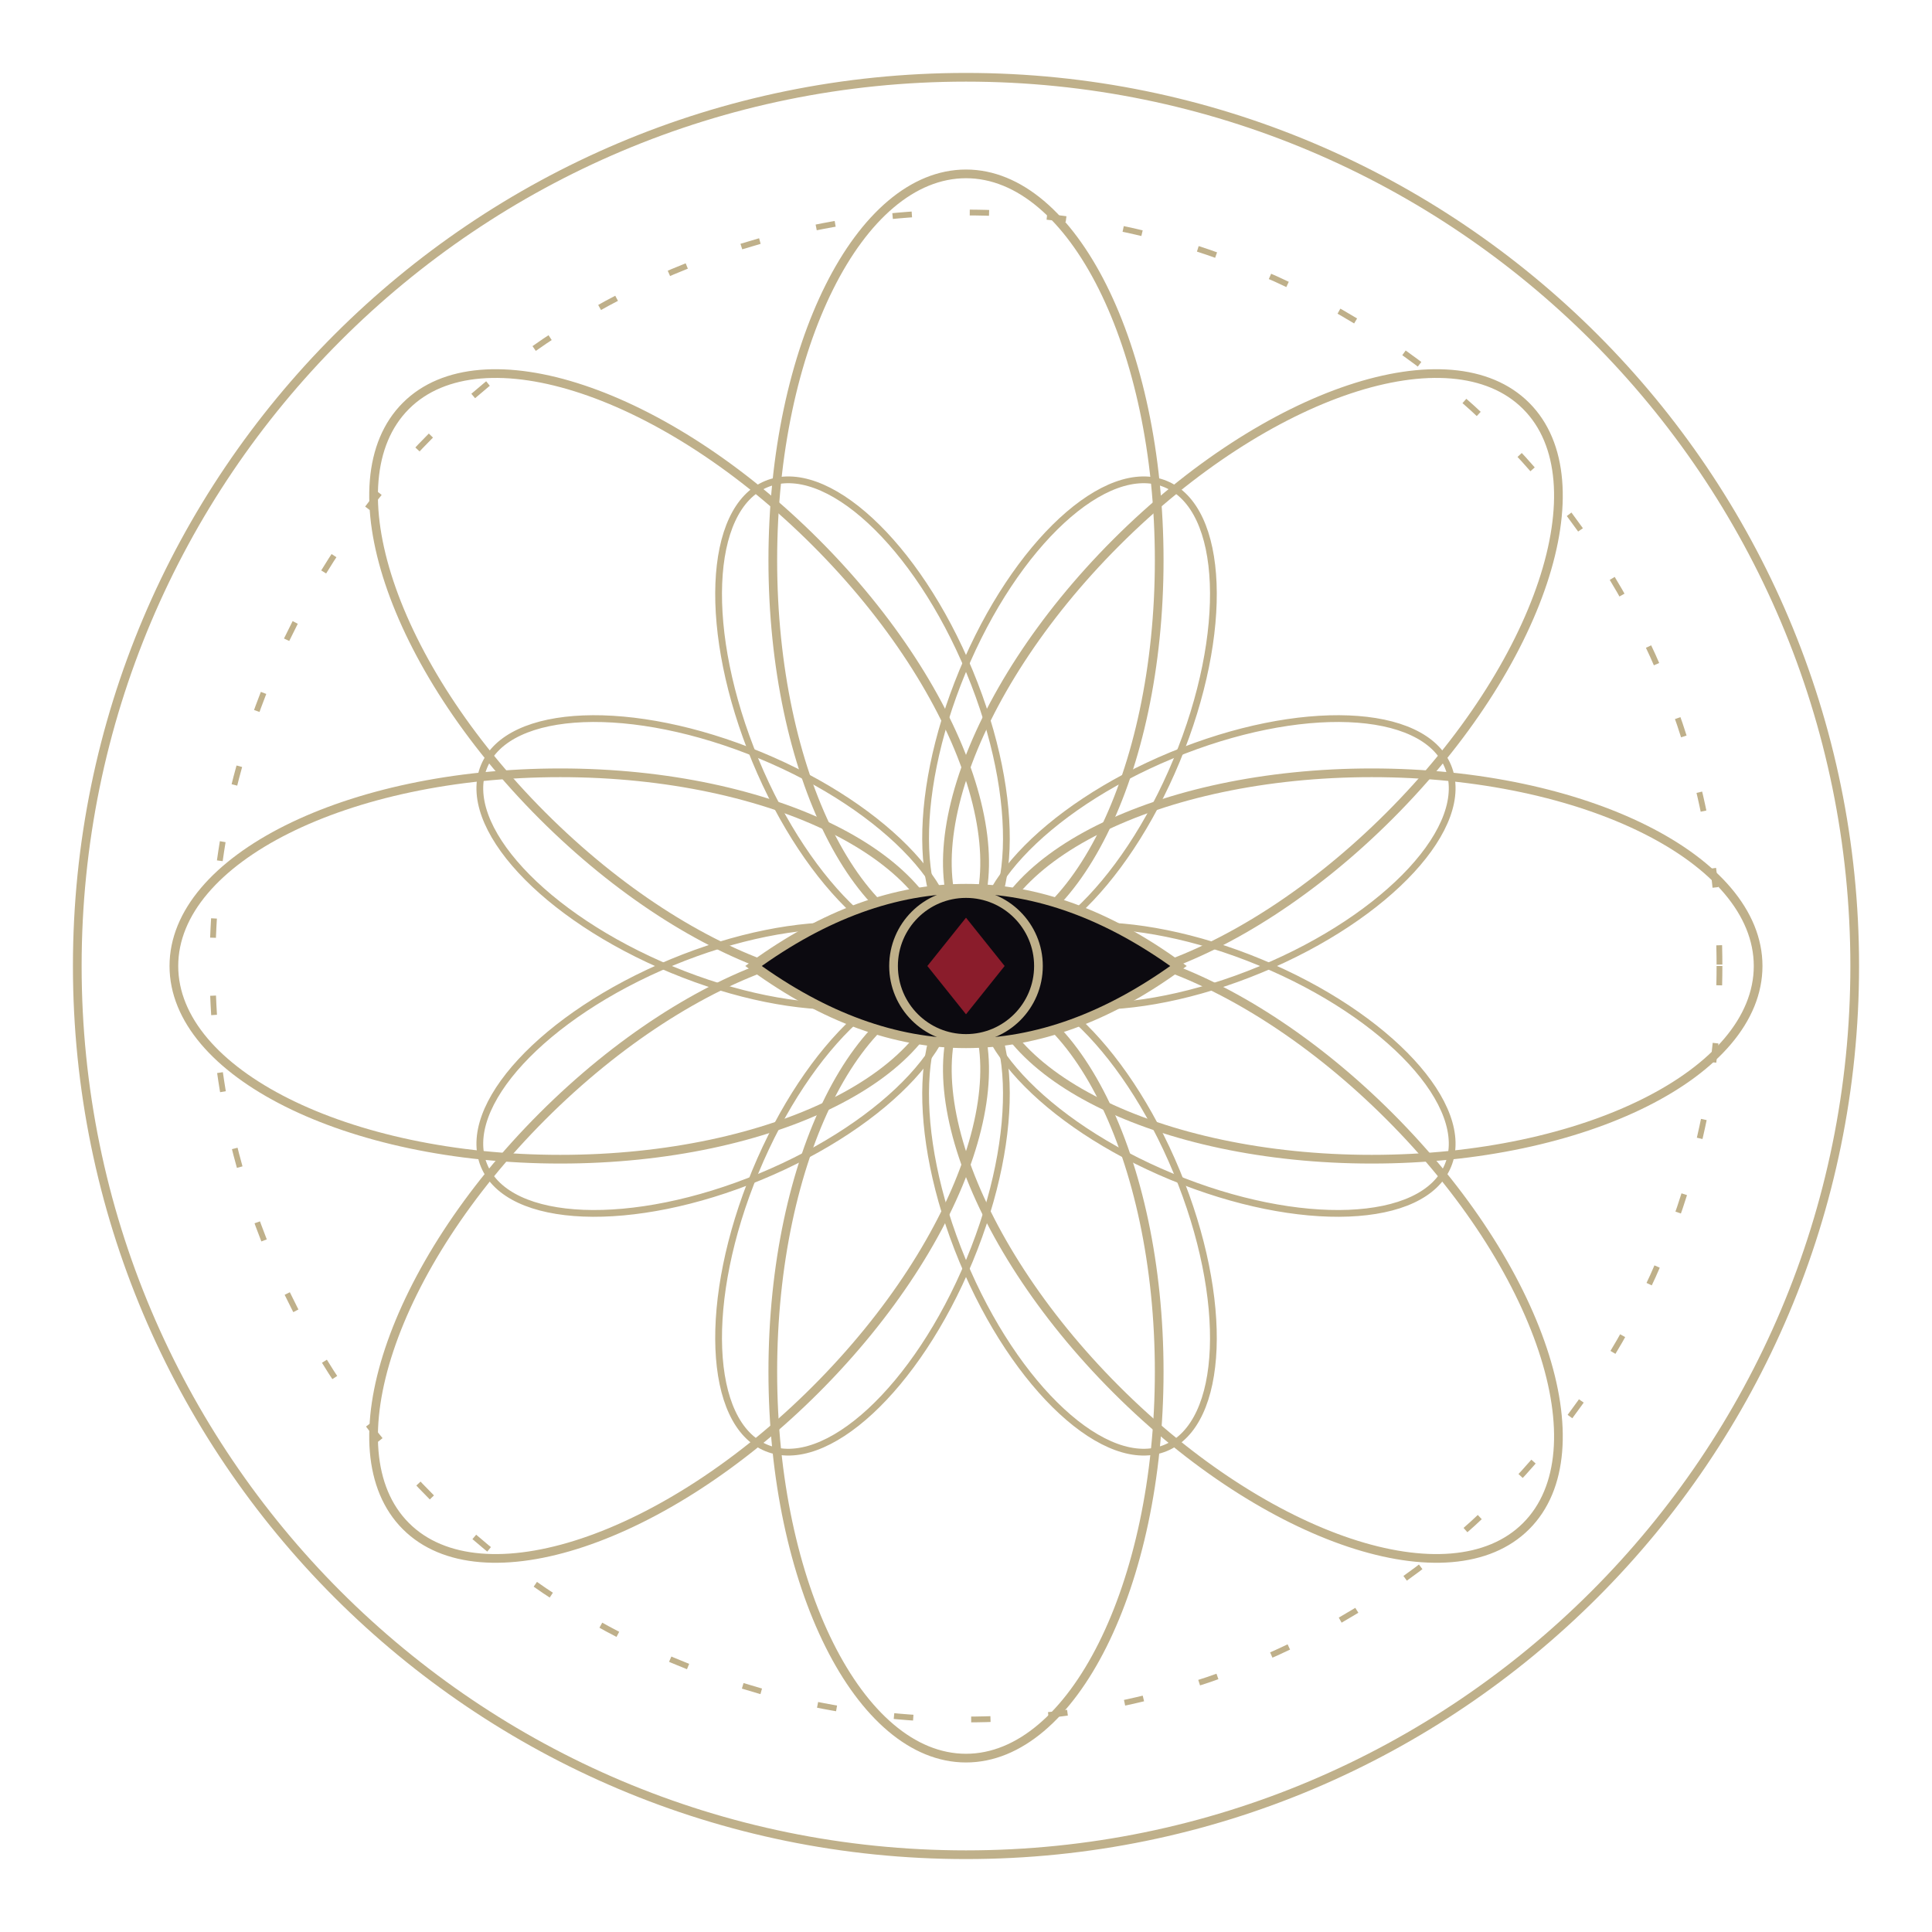
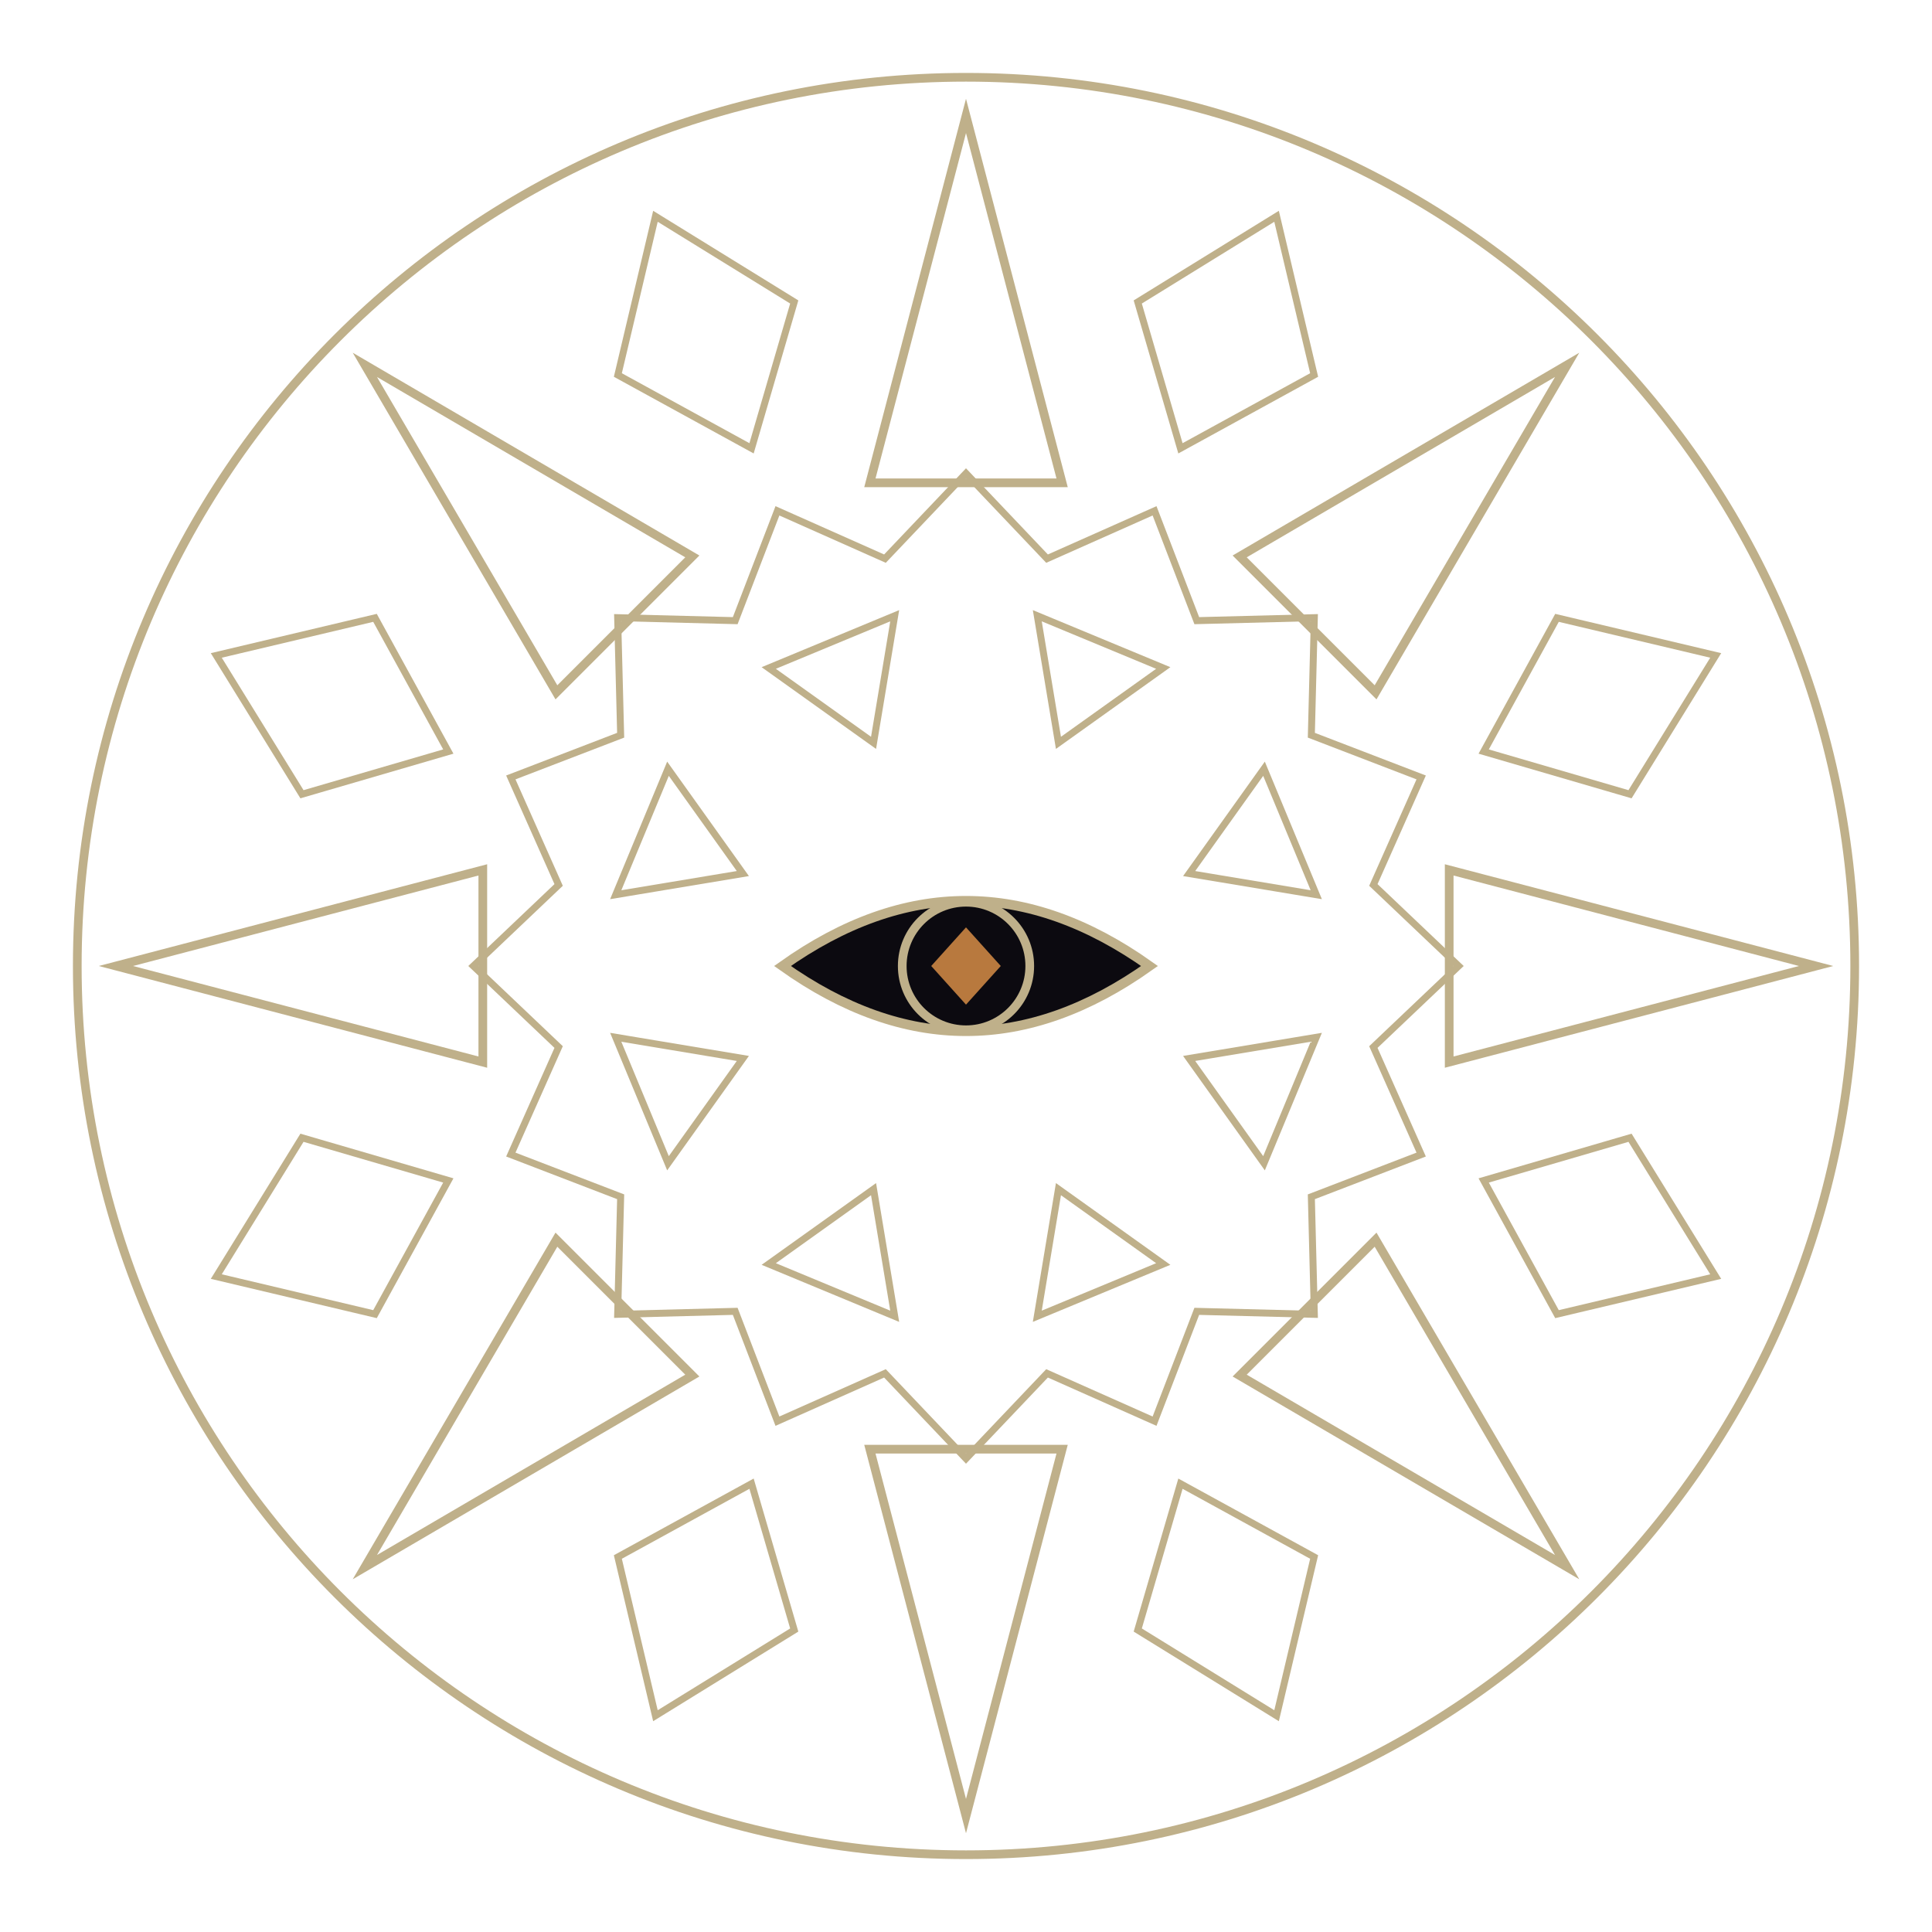
<svg xmlns="http://www.w3.org/2000/svg" viewBox="0 0 200 200" width="200" height="200">
  <circle cx="100" cy="100" r="92" fill="none" stroke="#BFB08A" stroke-width="0.9" />
-   <circle cx="100" cy="100" r="78" fill="none" stroke="#BFB08A" stroke-width="0.6" stroke-dasharray="2 6" />
-   <ellipse cx="100" cy="58" rx="20" ry="40" fill="none" stroke="#BFB08A" stroke-width="0.9" transform="rotate(0.0 100 100)" />
-   <ellipse cx="100" cy="58" rx="20" ry="40" fill="none" stroke="#BFB08A" stroke-width="0.9" transform="rotate(45.0 100 100)" />
-   <ellipse cx="100" cy="58" rx="20" ry="40" fill="none" stroke="#BFB08A" stroke-width="0.9" transform="rotate(90.0 100 100)" />
-   <ellipse cx="100" cy="58" rx="20" ry="40" fill="none" stroke="#BFB08A" stroke-width="0.9" transform="rotate(135.0 100 100)" />
-   <ellipse cx="100" cy="58" rx="20" ry="40" fill="none" stroke="#BFB08A" stroke-width="0.9" transform="rotate(180.0 100 100)" />
-   <ellipse cx="100" cy="58" rx="20" ry="40" fill="none" stroke="#BFB08A" stroke-width="0.9" transform="rotate(225.0 100 100)" />
-   <ellipse cx="100" cy="58" rx="20" ry="40" fill="none" stroke="#BFB08A" stroke-width="0.9" transform="rotate(270.0 100 100)" />
-   <ellipse cx="100" cy="58" rx="20" ry="40" fill="none" stroke="#BFB08A" stroke-width="0.9" transform="rotate(315.0 100 100)" />
-   <ellipse cx="100" cy="72" rx="12" ry="26" fill="none" stroke="#BFB08A" stroke-width="0.7" transform="rotate(22.5 100 100)" />
-   <ellipse cx="100" cy="72" rx="12" ry="26" fill="none" stroke="#BFB08A" stroke-width="0.7" transform="rotate(67.5 100 100)" />
-   <ellipse cx="100" cy="72" rx="12" ry="26" fill="none" stroke="#BFB08A" stroke-width="0.7" transform="rotate(112.5 100 100)" />
-   <ellipse cx="100" cy="72" rx="12" ry="26" fill="none" stroke="#BFB08A" stroke-width="0.7" transform="rotate(157.5 100 100)" />
-   <ellipse cx="100" cy="72" rx="12" ry="26" fill="none" stroke="#BFB08A" stroke-width="0.7" transform="rotate(202.5 100 100)" />
-   <ellipse cx="100" cy="72" rx="12" ry="26" fill="none" stroke="#BFB08A" stroke-width="0.7" transform="rotate(247.5 100 100)" />
-   <ellipse cx="100" cy="72" rx="12" ry="26" fill="none" stroke="#BFB08A" stroke-width="0.7" transform="rotate(292.5 100 100)" />
-   <ellipse cx="100" cy="72" rx="12" ry="26" fill="none" stroke="#BFB08A" stroke-width="0.7" transform="rotate(337.5 100 100)" />
-   <path d="M78 100 Q100 84 122 100 Q100 116 78 100 Z" fill="#0C0A10" stroke="#BFB08A" stroke-width="1" />
-   <circle cx="100" cy="100" r="7.5" fill="none" stroke="#BFB08A" stroke-width="0.9" />
-   <path d="M100 95 L104 100 L100 105 L96 100 Z" fill="#8A1C2B" />
+   <path d="M90.05 49.98 L100.00 12.00 L109.95 49.98 Z M128.33 57.60 L162.23 37.77 L142.40 71.67 Z M150.02 90.05 L188.00 100.00 L150.02 109.95 Z M142.40 128.33 L162.23 162.23 L128.33 142.40 Z M109.95 150.02 L100.00 188.00 L90.05 150.02 Z M71.67 142.40 L37.77 162.23 L57.60 128.33 Z M49.98 109.95 L12.00 100.00 L49.98 90.05 Z M57.60 71.67 L37.77 37.77 L71.67 57.60 Z" fill="none" stroke="#BFB08A" stroke-width="0.9" stroke-linejoin="miter" />
+   <path d="M122.20 46.41 L117.78 31.26 L132.15 22.39 L136.04 38.82 Z M153.59 77.80 L161.18 63.96 L177.61 67.85 L168.74 82.22 Z M153.59 122.20 L168.74 117.78 L177.61 132.15 L161.18 136.04 Z M122.20 153.59 L136.04 161.18 L132.15 177.61 L117.78 168.74 Z M77.80 153.59 L82.22 168.74 L67.85 177.61 L63.96 161.18 Z M46.41 122.20 L38.82 136.04 L22.39 132.15 L31.26 117.78 Z M46.41 77.80 L31.26 82.22 L22.39 67.85 L38.82 63.96 Z M77.80 46.41 L63.96 38.82 L67.85 22.39 L82.22 31.26 Z" fill="none" stroke="#BFB08A" stroke-width="0.72" />
+   <path d="M100.00 49.00 L108.39 57.83 L119.52 52.88 L123.89 64.25 L136.06 63.94 L135.75 76.11 L147.12 80.48 L142.17 91.61 L151.00 100.00 L142.17 108.39 L147.12 119.52 L135.75 123.89 L136.06 136.06 L123.89 135.75 L119.52 147.12 L108.39 142.17 L100.00 151.00 L91.61 142.17 L80.48 147.12 L76.11 135.75 L63.94 136.06 L64.25 123.89 L52.88 119.52 L57.83 108.39 L49.00 100.00 L57.83 91.61 L52.88 80.48 L64.25 76.11 L63.94 63.94 L76.11 64.25 L80.48 52.88 L91.61 57.83 Z" fill="none" stroke="#BFB08A" stroke-width="0.72" />
+   <path d="M107.38 63.74 L109.57 76.90 L120.42 69.15 Z M130.85 79.58 L123.10 90.43 L136.26 92.62 Z M136.26 107.38 L123.10 109.57 L130.85 120.42 Z M120.42 130.85 L109.57 123.10 L107.38 136.26 Z M92.62 136.26 L90.43 123.10 L79.58 130.85 Z M69.15 120.42 L76.90 109.57 L63.74 107.38 Z M63.74 92.62 L76.90 90.43 L69.15 79.58 Z M79.58 69.15 L90.43 76.90 L92.62 63.74 Z" fill="none" stroke="#BFB08A" stroke-width="0.72" />
+   <path d="M81 100 Q100 86.5 119 100 Q100 113.5 81 100 Z" fill="#0C0A10" stroke="#BFB08A" stroke-width="1.00" />
+   <circle cx="100" cy="100" r="6.6" fill="none" stroke="#BFB08A" stroke-width="0.9" />
+   <path d="M100 96 L103.6 100 L100 104 L96.4 100 Z" fill="#B8793E" />
</svg>
